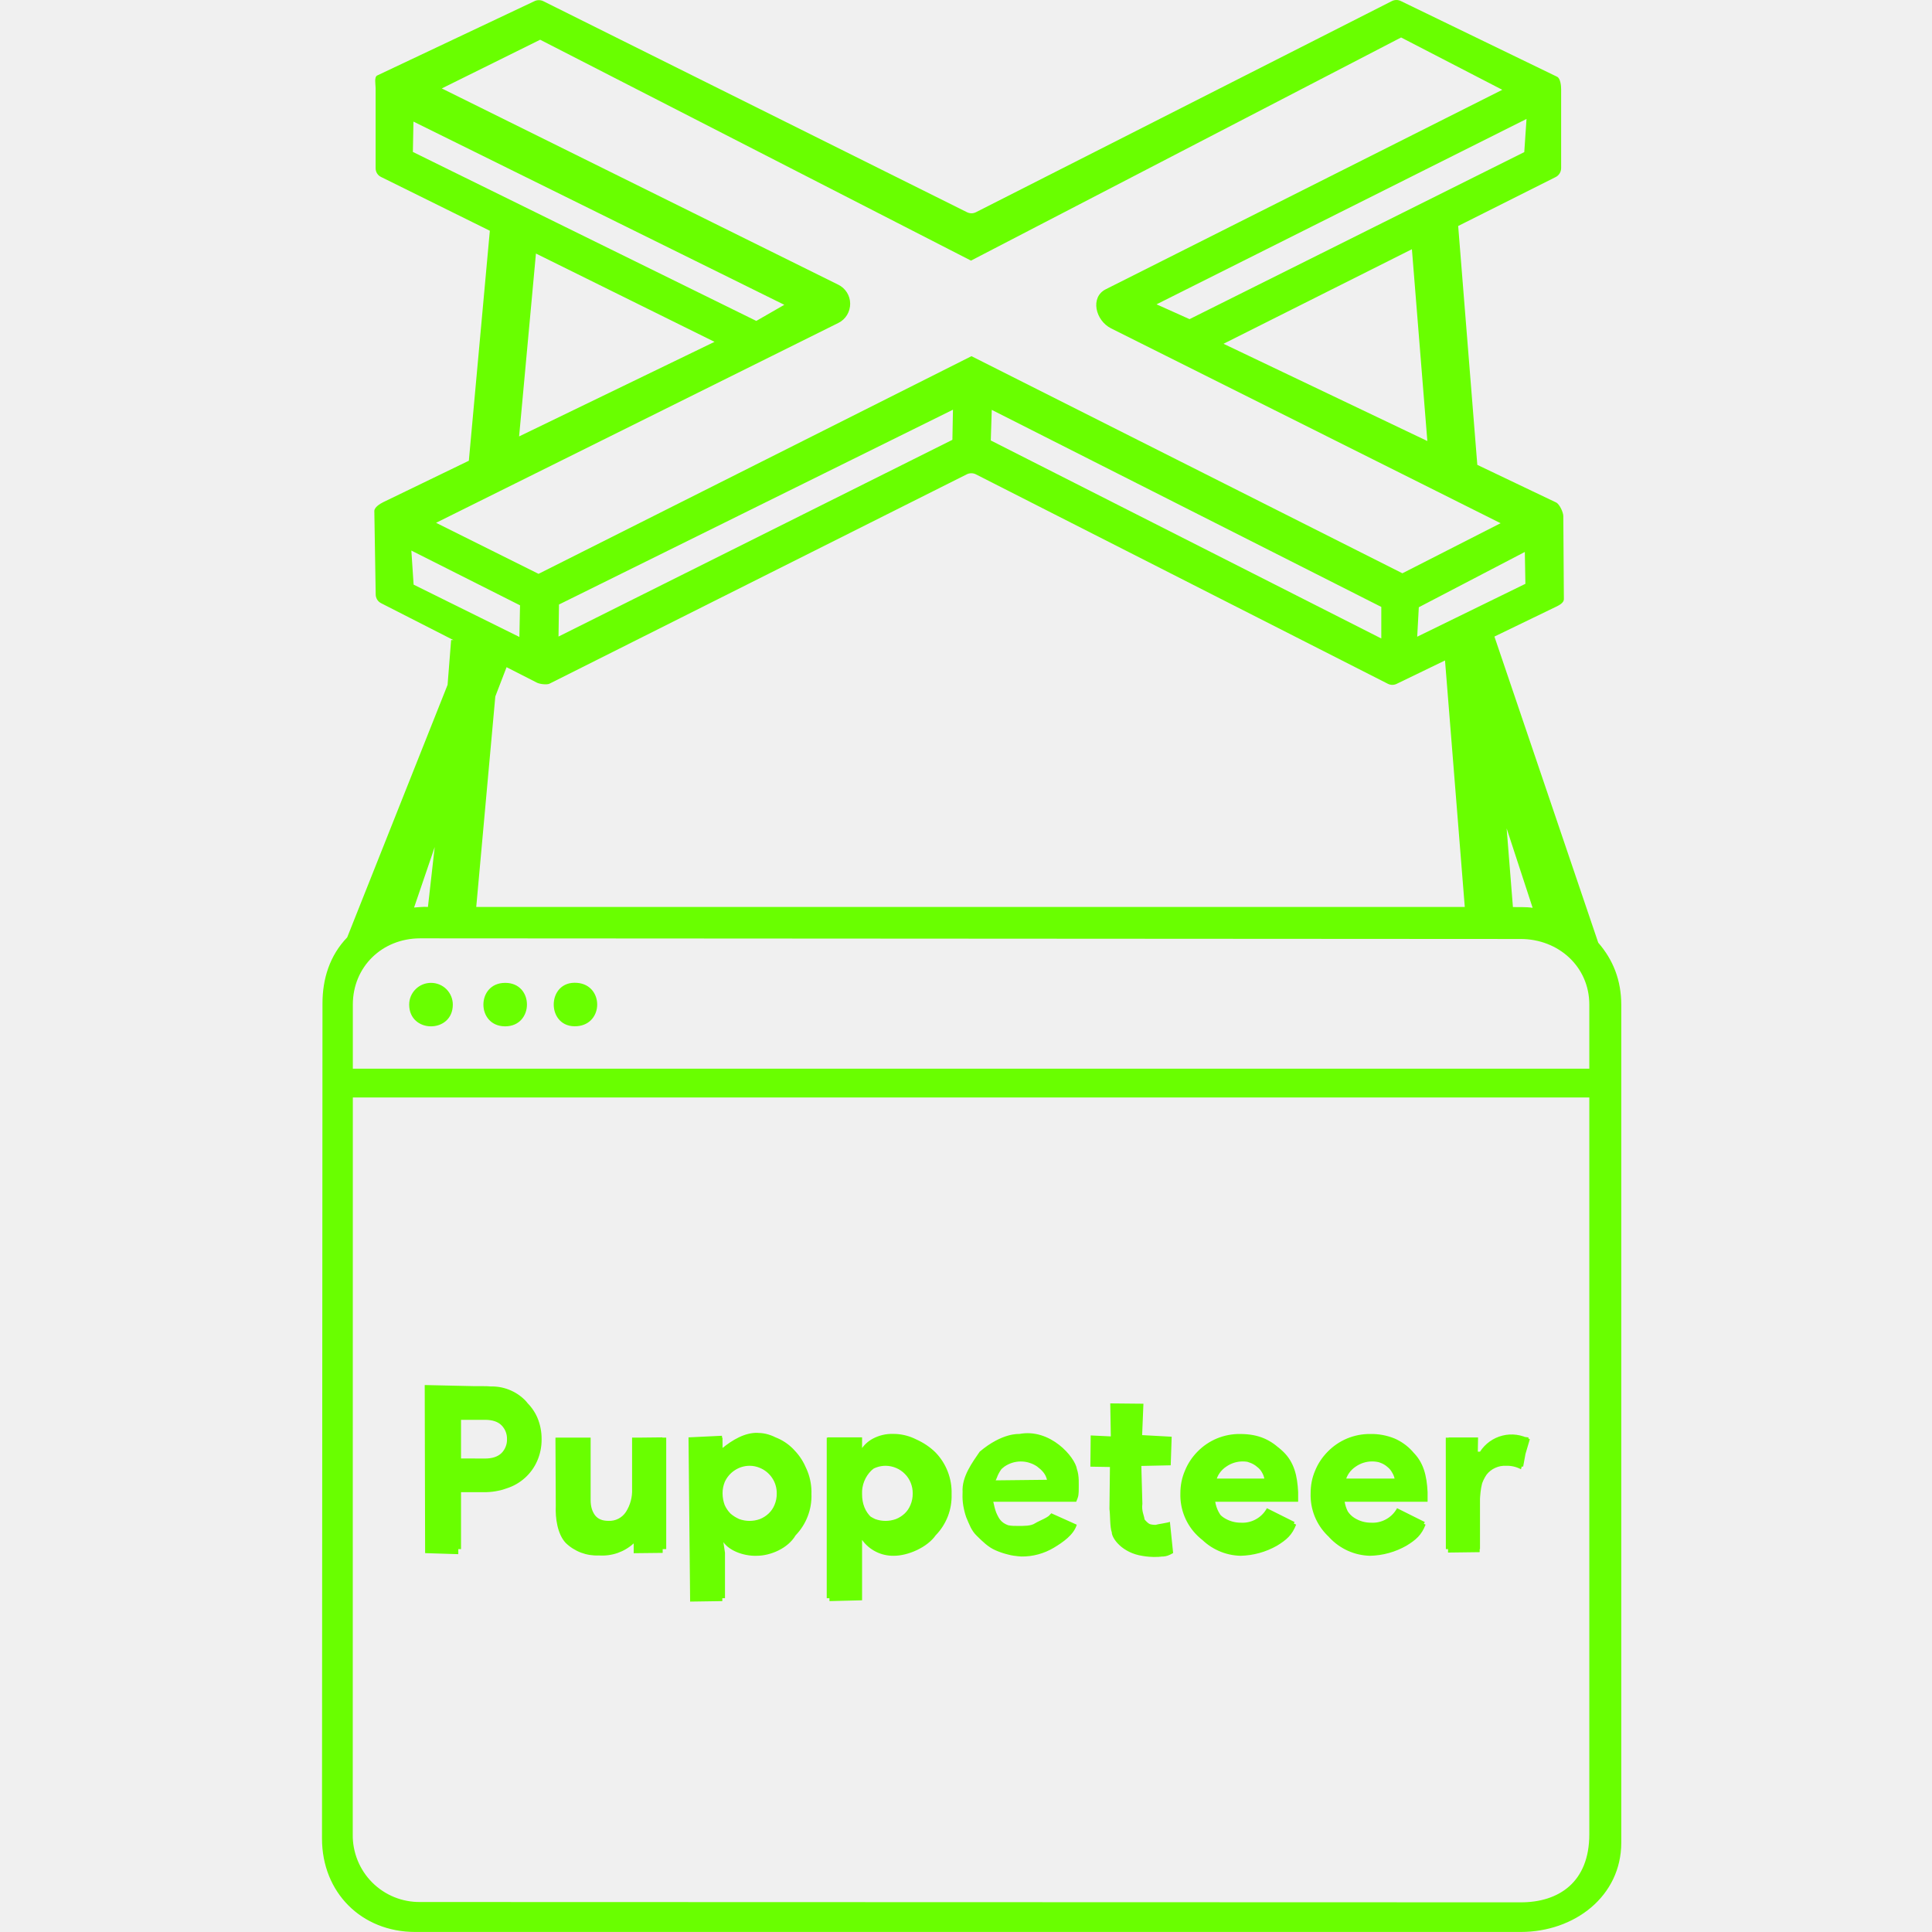
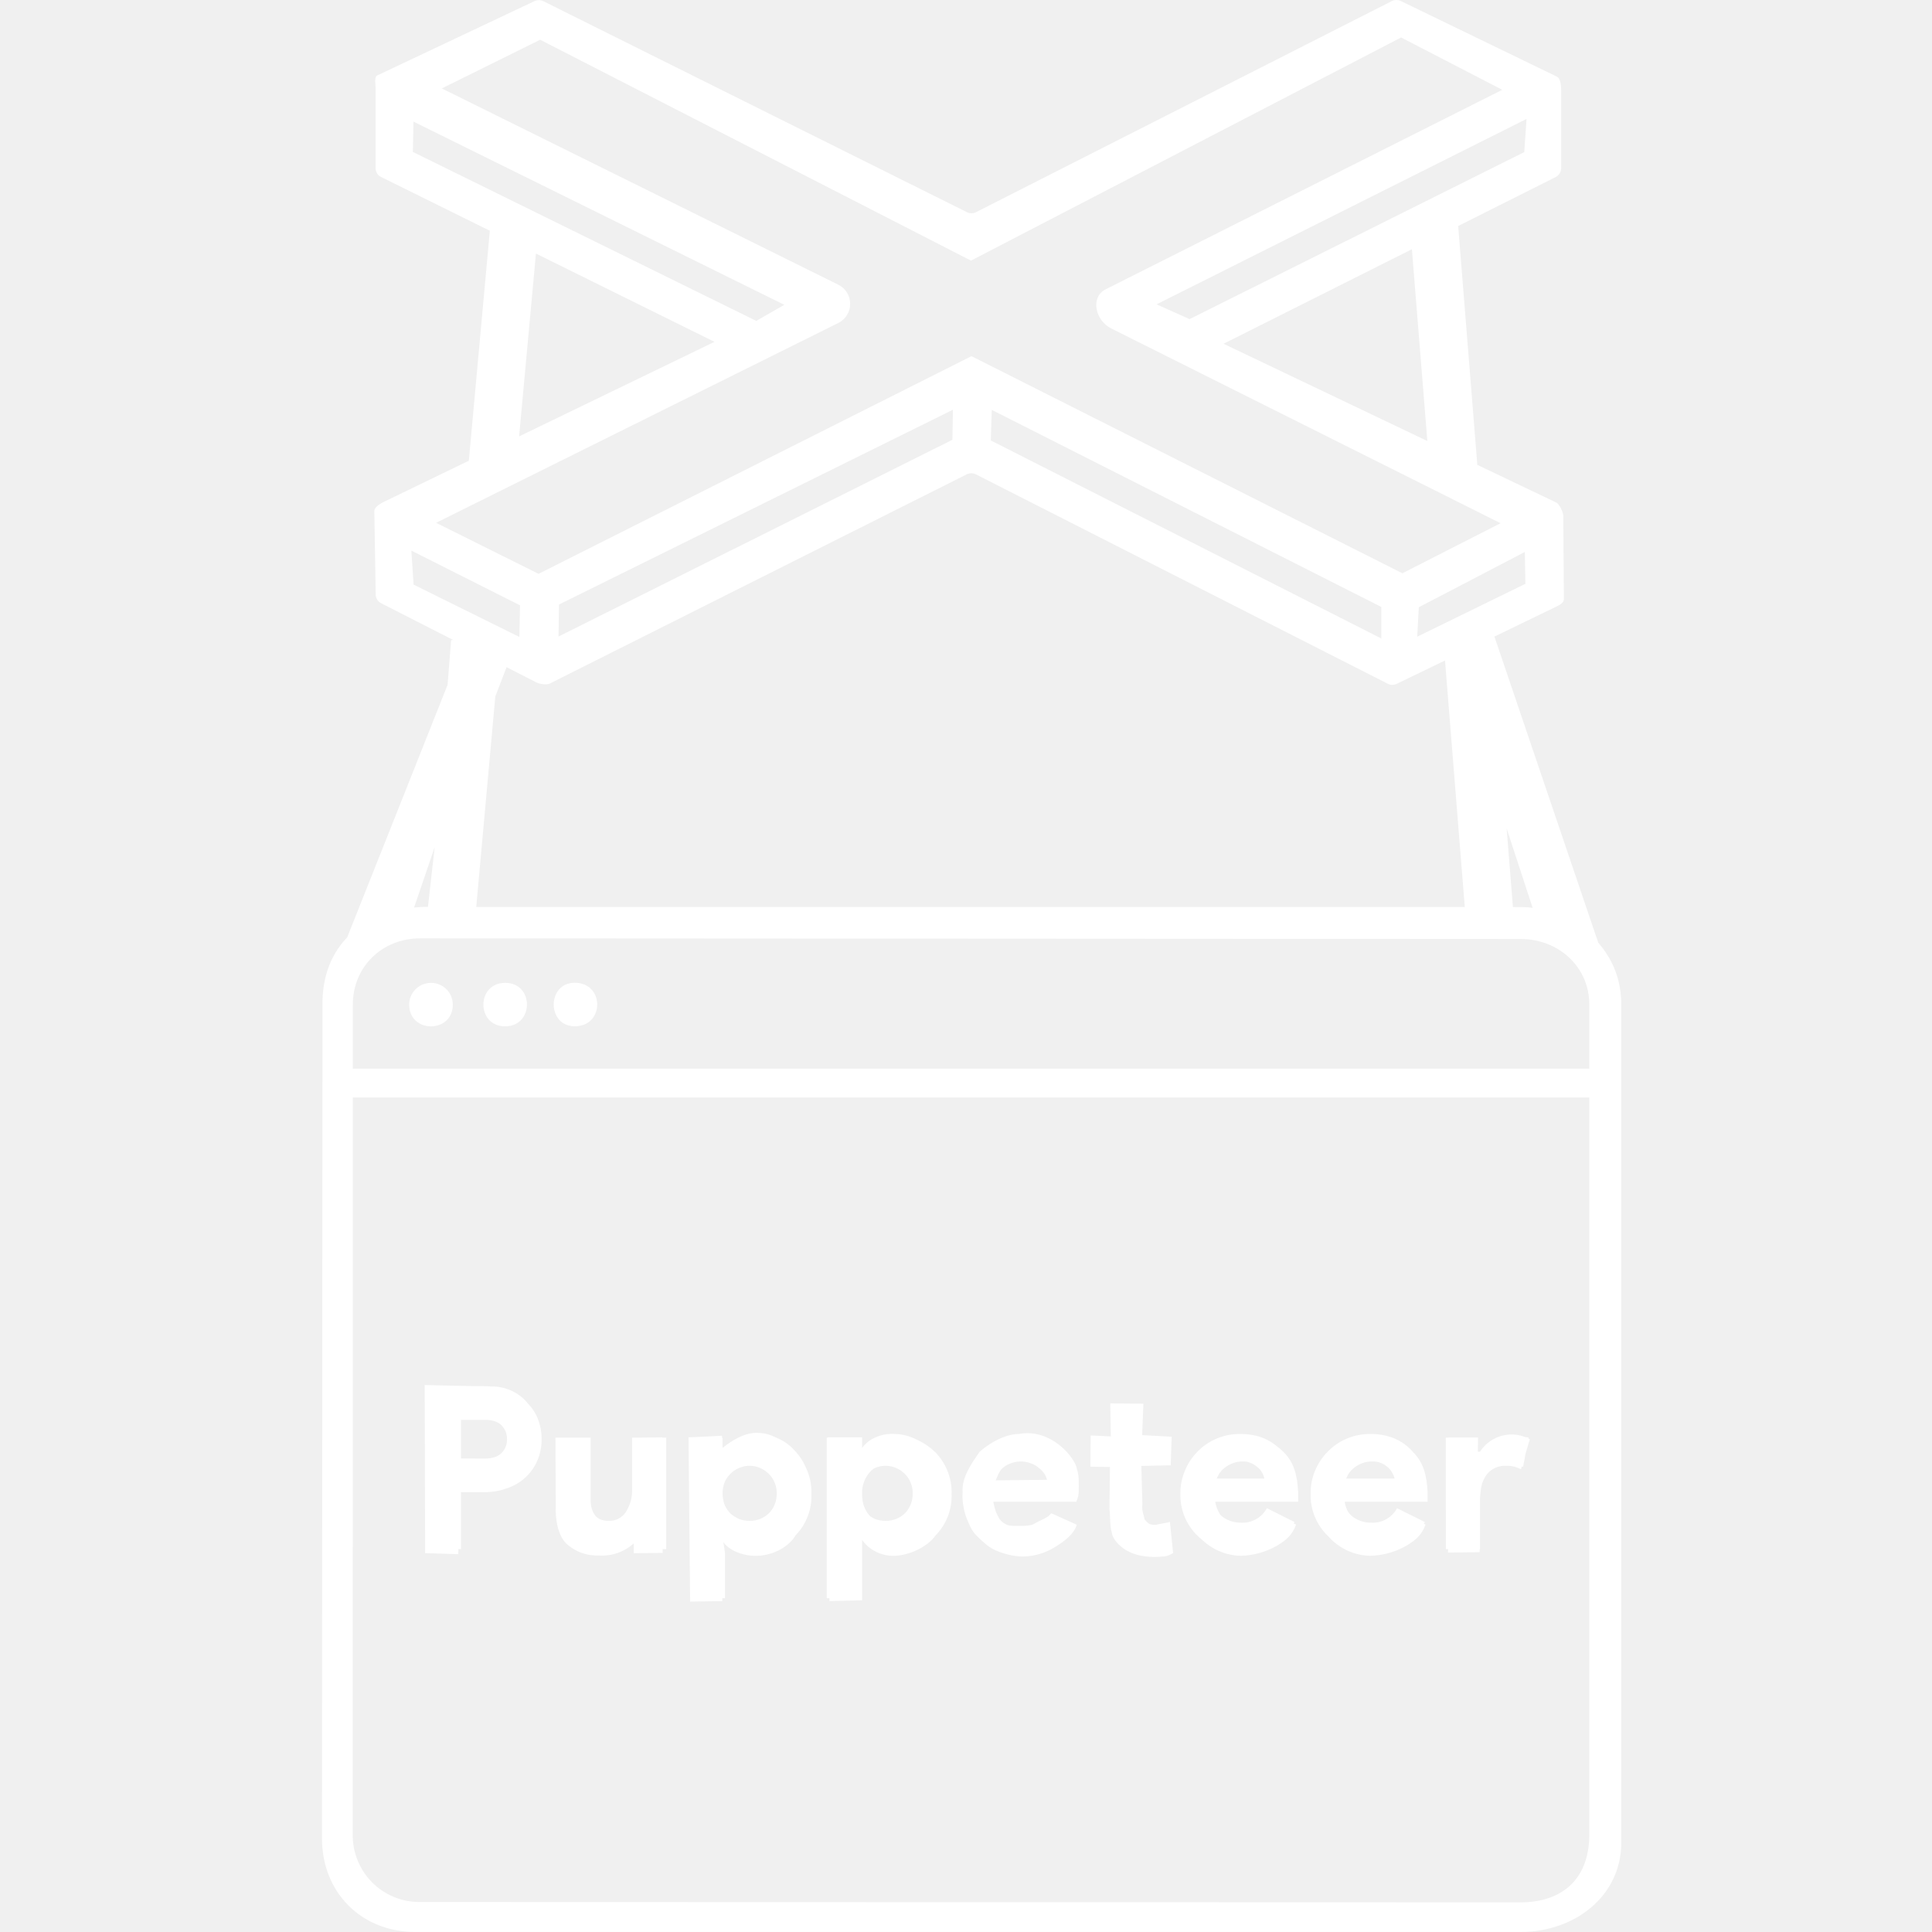
<svg xmlns="http://www.w3.org/2000/svg" width="48" height="48" viewBox="0 0 48 48" fill="none">
-   <path d="M35.92 35.719H36.714V36.067H36.77C36.898 35.868 37.098 35.725 37.328 35.667C37.558 35.609 37.801 35.642 38.008 35.757L37.788 36.503C37.675 36.443 37.548 36.413 37.42 36.417C37.327 36.412 37.235 36.429 37.15 36.468C37.065 36.506 36.991 36.564 36.934 36.637C36.817 36.807 36.76 37.011 36.77 37.217V38.487H35.922L35.92 35.719ZM35.4 37.815C35.271 38.045 35.085 38.238 34.86 38.375C34.619 38.516 34.343 38.586 34.064 38.577C33.859 38.579 33.656 38.542 33.464 38.469C33.288 38.397 33.127 38.292 32.99 38.159C32.849 38.023 32.738 37.858 32.664 37.676C32.59 37.493 32.556 37.298 32.562 37.101C32.562 36.901 32.598 36.713 32.674 36.537C32.746 36.361 32.852 36.202 32.986 36.067C33.123 35.926 33.288 35.814 33.47 35.738C33.652 35.663 33.847 35.625 34.044 35.627C34.251 35.623 34.456 35.661 34.648 35.739C34.813 35.811 34.961 35.916 35.083 36.048C35.204 36.181 35.297 36.337 35.354 36.507C35.443 36.765 35.469 37.041 35.428 37.311H33.388C33.428 37.491 33.514 37.623 33.642 37.707C33.769 37.79 33.918 37.833 34.07 37.831C34.2 37.838 34.329 37.807 34.442 37.743C34.555 37.68 34.648 37.585 34.71 37.471L35.4 37.815ZM34.648 36.735C34.637 36.683 34.617 36.633 34.588 36.587C34.56 36.533 34.52 36.485 34.472 36.447C34.418 36.399 34.355 36.362 34.286 36.339C34.204 36.306 34.116 36.29 34.027 36.292C33.938 36.294 33.851 36.314 33.77 36.351C33.69 36.389 33.618 36.442 33.559 36.508C33.499 36.574 33.454 36.651 33.426 36.735H34.648ZM32.164 37.815C32.035 38.045 31.849 38.238 31.624 38.375C31.384 38.516 31.108 38.586 30.83 38.577C30.625 38.579 30.422 38.542 30.23 38.469C30.054 38.397 29.893 38.292 29.756 38.159C29.614 38.023 29.503 37.858 29.429 37.676C29.355 37.494 29.32 37.298 29.326 37.101C29.326 36.901 29.364 36.713 29.44 36.537C29.511 36.362 29.617 36.202 29.75 36.067C29.887 35.926 30.052 35.814 30.234 35.738C30.416 35.663 30.611 35.625 30.808 35.627C31.038 35.627 31.238 35.663 31.412 35.739C31.577 35.811 31.725 35.916 31.846 36.048C31.968 36.181 32.061 36.337 32.118 36.507C32.207 36.765 32.233 37.041 32.192 37.311H30.152C30.192 37.491 30.278 37.623 30.406 37.707C30.534 37.79 30.684 37.833 30.836 37.831C30.966 37.838 31.095 37.807 31.208 37.743C31.321 37.68 31.414 37.585 31.476 37.471L32.164 37.815ZM31.412 36.735C31.402 36.683 31.383 36.633 31.356 36.587C31.327 36.532 31.286 36.484 31.236 36.447C31.182 36.399 31.119 36.362 31.05 36.339C30.968 36.306 30.88 36.29 30.791 36.292C30.702 36.294 30.615 36.314 30.534 36.351C30.454 36.389 30.382 36.442 30.323 36.508C30.263 36.574 30.218 36.651 30.19 36.735H31.412ZM27.576 36.447L27.09 36.439L27.098 35.663L27.598 35.687L27.584 34.867L28.408 34.875L28.376 35.655L29.11 35.695L29.086 36.405L28.356 36.421L28.382 37.361C28.358 37.545 28.426 37.651 28.436 37.749C28.596 37.949 28.71 37.885 28.71 37.885C28.75 37.869 29.034 37.831 29.064 37.809L29.144 38.585C28.868 38.749 28.39 38.657 28.39 38.657C27.884 38.583 27.624 38.223 27.622 38.071C27.572 37.935 27.586 37.651 27.564 37.491L27.576 36.447ZM26.752 37.881C26.678 38.133 26.408 38.317 26.186 38.451C25.941 38.598 25.66 38.675 25.374 38.671C25.153 38.658 24.937 38.606 24.734 38.517C24.554 38.441 24.404 38.291 24.268 38.157C24.132 38.027 24.082 37.873 24.006 37.697C23.936 37.498 23.906 37.288 23.916 37.077C23.886 36.689 24.168 36.321 24.34 36.067C24.9 35.591 25.32 35.627 25.32 35.627C26.094 35.477 26.712 36.203 26.756 36.501C26.816 36.673 26.8 36.861 26.8 37.061C26.79 37.169 26.8 37.161 26.738 37.311H24.664C24.704 37.491 24.79 37.695 24.872 37.791C24.968 37.911 25.128 37.911 25.286 37.911C25.444 37.911 25.612 37.915 25.714 37.847C25.82 37.779 26.058 37.703 26.12 37.597L26.752 37.881ZM26.012 36.765C25.994 36.697 25.967 36.632 25.932 36.571C25.904 36.519 25.832 36.479 25.78 36.439C25.732 36.393 25.638 36.365 25.562 36.339C25.485 36.308 25.403 36.292 25.32 36.293C25.199 36.291 25.081 36.328 24.984 36.399C24.87 36.473 24.79 36.639 24.738 36.779L26.012 36.765ZM21.332 36.021H21.388C21.46 35.905 21.561 35.81 21.682 35.745C21.838 35.661 22.013 35.619 22.19 35.625C22.366 35.624 22.54 35.661 22.701 35.732C22.862 35.803 23.006 35.908 23.124 36.039C23.252 36.173 23.352 36.331 23.418 36.503C23.49 36.683 23.524 36.883 23.524 37.103C23.527 37.308 23.491 37.512 23.418 37.703C23.351 37.877 23.251 38.035 23.124 38.171C23.004 38.299 22.859 38.4 22.699 38.47C22.538 38.54 22.365 38.576 22.19 38.577C22.014 38.584 21.839 38.545 21.682 38.465C21.561 38.397 21.46 38.299 21.388 38.181H21.332L21.388 38.577V39.707H20.54V35.719H21.332V36.021ZM22.004 36.417C21.873 36.417 21.745 36.455 21.635 36.527C21.525 36.598 21.438 36.7 21.384 36.819C21.348 36.909 21.331 37.005 21.332 37.101C21.332 37.207 21.348 37.303 21.382 37.391C21.418 37.471 21.468 37.543 21.53 37.605C21.594 37.661 21.666 37.705 21.744 37.741C21.91 37.801 22.092 37.801 22.258 37.741C22.338 37.71 22.411 37.663 22.474 37.605C22.538 37.545 22.587 37.472 22.62 37.391C22.659 37.3 22.678 37.201 22.676 37.101C22.677 37.012 22.66 36.924 22.627 36.841C22.594 36.758 22.545 36.683 22.482 36.62C22.42 36.556 22.345 36.505 22.263 36.471C22.181 36.436 22.093 36.418 22.004 36.417ZM17.952 36.021H18.012C18.083 35.905 18.184 35.81 18.304 35.745C18.46 35.661 18.635 35.619 18.812 35.625C18.988 35.625 19.162 35.661 19.322 35.733C19.483 35.804 19.627 35.908 19.744 36.039C19.872 36.173 19.972 36.331 20.038 36.503C20.11 36.683 20.146 36.883 20.146 37.103C20.149 37.308 20.112 37.512 20.038 37.703C19.971 37.877 19.871 38.035 19.744 38.171C19.624 38.298 19.48 38.4 19.32 38.47C19.159 38.539 18.987 38.576 18.812 38.577C18.636 38.584 18.461 38.545 18.304 38.465C18.183 38.397 18.082 38.299 18.01 38.181H17.952L18.012 38.577V39.707H17.16V35.719H17.95L17.952 36.021ZM18.626 36.417C18.495 36.417 18.367 36.455 18.257 36.527C18.147 36.598 18.06 36.7 18.006 36.819C17.97 36.909 17.951 37.005 17.952 37.101C17.952 37.207 17.972 37.303 18.004 37.391C18.039 37.471 18.089 37.543 18.15 37.605C18.214 37.661 18.286 37.705 18.366 37.741C18.532 37.801 18.714 37.801 18.88 37.741C18.959 37.709 19.032 37.663 19.094 37.605C19.158 37.545 19.209 37.472 19.242 37.391C19.281 37.3 19.3 37.201 19.298 37.101C19.299 36.966 19.26 36.833 19.185 36.721C19.11 36.608 19.003 36.52 18.878 36.469C18.798 36.435 18.713 36.417 18.626 36.417ZM15.76 38.137H15.704C15.615 38.28 15.489 38.396 15.34 38.473C15.191 38.55 15.024 38.586 14.856 38.577C14.508 38.577 14.25 38.467 14.082 38.243C13.902 37.988 13.812 37.68 13.826 37.367V35.717H14.674V37.271C14.674 37.423 14.71 37.547 14.782 37.645C14.854 37.739 14.964 37.785 15.116 37.785C15.201 37.789 15.286 37.772 15.362 37.733C15.438 37.694 15.503 37.636 15.55 37.565C15.659 37.394 15.713 37.193 15.704 36.989V35.717H16.552V38.487H15.76V38.137ZM10.572 38.487V34.439H12.02C12.214 34.437 12.407 34.47 12.59 34.535C12.76 34.594 12.916 34.687 13.05 34.807C13.179 34.921 13.281 35.062 13.35 35.219C13.422 35.39 13.458 35.574 13.456 35.759C13.458 35.943 13.421 36.125 13.348 36.293C13.278 36.455 13.174 36.599 13.043 36.717C12.912 36.835 12.758 36.924 12.59 36.977C12.407 37.043 12.214 37.075 12.02 37.073H11.454V38.487H10.572ZM12.048 36.237C12.232 36.237 12.368 36.191 12.46 36.101C12.505 36.056 12.54 36.002 12.563 35.943C12.587 35.884 12.598 35.821 12.596 35.757C12.598 35.693 12.587 35.63 12.564 35.57C12.54 35.511 12.505 35.457 12.46 35.411C12.37 35.321 12.232 35.275 12.048 35.275H11.454V36.235L12.048 36.237ZM36.22 5.515L35.032 5.615L35.504 11.479L36.756 12.205L36.22 5.515ZM12.188 5.535L11.596 12.019L12.844 11.419L13.376 5.639L12.188 5.535ZM11.208 15.901L11.12 17.015L8.626 23.289C8.194 23.737 8.01 24.317 8.012 24.939L8 45.679C8 47.017 8.98 47.999 10.316 47.999H37.78C39.12 47.999 40.28 47.111 40.28 45.779V24.969C40.28 24.357 40.08 23.849 39.708 23.421L37.02 15.495L37.008 15.359L35.858 15.873L36.392 22.533H11.832L12.306 17.303L12.758 16.127L12.426 15.999L12.43 15.939L11.208 15.901ZM37.432 20.581L38.078 22.555C37.902 22.527 37.762 22.543 37.588 22.535L37.432 20.581ZM10.8 21.045L10.632 22.533C10.516 22.523 10.392 22.543 10.288 22.547L10.8 21.045ZM10.44 23.313L37.78 23.329C38.72 23.329 39.486 24.017 39.486 24.959V26.551H8.766V24.959C8.766 24.019 9.494 23.313 10.44 23.313ZM10.71 24.419C10.639 24.419 10.568 24.432 10.502 24.459C10.436 24.486 10.376 24.526 10.326 24.576C10.275 24.626 10.235 24.686 10.207 24.752C10.18 24.817 10.166 24.888 10.166 24.959C10.166 25.679 11.25 25.679 11.25 24.959C11.25 24.816 11.193 24.679 11.092 24.577C10.991 24.476 10.853 24.419 10.71 24.419ZM12.55 24.419C11.83 24.419 11.83 25.499 12.55 25.499C13.27 25.499 13.274 24.419 12.554 24.419H12.55ZM14.342 24.419C13.562 24.351 13.562 25.563 14.342 25.495C15.002 25.439 15.002 24.475 14.342 24.419ZM8.766 27.267H39.486V45.573C39.486 46.763 38.726 47.265 37.78 47.263L10.444 47.255C10.222 47.258 10.002 47.217 9.797 47.134C9.591 47.05 9.405 46.927 9.248 46.77C9.091 46.613 8.968 46.426 8.885 46.221C8.802 46.015 8.76 45.795 8.764 45.573L8.766 27.267ZM12.532 36.107C12.672 35.873 12.672 35.887 12.668 35.735C12.652 35.589 12.66 35.583 12.562 35.465C12.454 35.357 12.316 35.189 12.162 35.197H11.388L11.348 36.297H12.162C12.406 36.293 12.482 36.127 12.532 36.107ZM12.162 34.447C12.325 34.439 12.488 34.465 12.64 34.524C12.793 34.583 12.931 34.673 13.046 34.789C13.266 35.023 13.374 35.335 13.374 35.719C13.392 36.057 13.277 36.389 13.054 36.643C12.82 36.883 12.528 37.063 12.194 37.049L11.394 37.065L11.386 38.613L10.562 38.587L10.552 34.411L12.162 34.447ZM15.748 36.967L15.724 35.719L16.456 35.711L16.464 38.581L15.744 38.589V38.345C15.628 38.451 15.491 38.532 15.343 38.584C15.194 38.635 15.037 38.656 14.88 38.645C14.728 38.652 14.577 38.628 14.435 38.575C14.293 38.521 14.163 38.439 14.054 38.333C13.848 38.113 13.794 37.713 13.808 37.413L13.8 35.719H14.544L14.528 37.259C14.518 37.426 14.571 37.591 14.678 37.719C14.726 37.777 14.787 37.823 14.855 37.855C14.924 37.886 14.999 37.901 15.074 37.899C15.524 37.899 15.746 37.587 15.746 36.963L15.748 36.967ZM19.358 37.121C19.362 37.02 19.344 36.919 19.306 36.826C19.268 36.732 19.211 36.647 19.138 36.577C18.998 36.431 18.908 36.341 18.702 36.347C18.502 36.347 18.33 36.383 18.17 36.535C18.093 36.611 18.032 36.703 17.992 36.804C17.952 36.905 17.933 37.013 17.938 37.121C17.938 37.361 18.014 37.555 18.172 37.701C18.312 37.847 18.508 37.929 18.712 37.929C18.916 37.935 19.044 37.823 19.188 37.677C19.362 37.489 19.308 37.257 19.358 37.121ZM18.834 35.601C19.186 35.601 19.5 35.821 19.766 36.091C19.897 36.228 19.999 36.389 20.067 36.566C20.135 36.743 20.166 36.932 20.16 37.121C20.167 37.31 20.135 37.498 20.067 37.673C20 37.849 19.897 38.01 19.766 38.145C19.58 38.465 19.146 38.655 18.794 38.653C18.474 38.663 18.074 38.521 17.938 38.259L17.946 39.779L17.146 39.791L17.106 35.711L17.938 35.671V35.985C18.19 35.779 18.508 35.585 18.834 35.599V35.601ZM22.838 37.129C22.81 36.809 22.75 36.723 22.604 36.563C22.46 36.415 22.37 36.389 22.164 36.393C21.964 36.393 21.808 36.383 21.65 36.533C21.572 36.609 21.511 36.701 21.471 36.803C21.431 36.904 21.413 37.012 21.418 37.121C21.418 37.361 21.494 37.555 21.65 37.701C21.79 37.847 21.986 37.929 22.19 37.929C22.394 37.935 22.498 37.799 22.642 37.655C22.788 37.495 22.814 37.305 22.838 37.129ZM22.202 35.629C22.556 35.629 22.98 35.821 23.246 36.089C23.378 36.226 23.48 36.388 23.548 36.565C23.616 36.742 23.648 36.931 23.642 37.121C23.648 37.31 23.617 37.498 23.549 37.674C23.48 37.85 23.378 38.01 23.246 38.145C23.036 38.445 22.558 38.655 22.202 38.653C22.049 38.655 21.898 38.621 21.762 38.552C21.625 38.484 21.507 38.383 21.418 38.259V39.759L20.608 39.779L20.562 35.711H21.418V35.985C21.67 35.779 21.878 35.617 22.202 35.629ZM24.738 36.781L26.012 36.765C25.978 36.617 25.886 36.525 25.764 36.433C25.644 36.352 25.502 36.309 25.357 36.31C25.212 36.311 25.071 36.356 24.952 36.439C24.782 36.575 24.844 36.551 24.738 36.779V36.781ZM25.364 35.631C25.722 35.625 26.214 35.787 26.468 36.037C26.734 36.297 26.782 36.653 26.8 37.061L26.738 37.311H24.678C24.718 37.501 24.766 37.683 24.886 37.799C25.004 37.911 25.192 37.939 25.354 37.939C25.499 37.941 25.642 37.912 25.774 37.853C25.907 37.795 26.024 37.706 26.12 37.597L26.752 37.881C26.66 38.161 26.378 38.327 26.144 38.473C25.895 38.611 25.612 38.676 25.328 38.661C24.96 38.667 24.572 38.429 24.314 38.167C24.181 38.029 24.076 37.864 24.008 37.685C23.939 37.505 23.907 37.313 23.914 37.121C23.914 36.701 24.102 36.357 24.374 36.085C24.634 35.821 24.994 35.621 25.364 35.631ZM28.71 37.885C28.87 37.879 28.93 37.889 29.066 37.809L29.146 38.585C28.932 38.711 28.876 38.661 28.626 38.669C28.32 38.67 28.025 38.56 27.794 38.359C27.606 38.179 27.6 37.839 27.6 37.473L27.576 36.447L27.09 36.439L27.098 35.663L27.598 35.687L27.584 34.867L28.408 34.875L28.376 35.655L29.11 35.695L29.086 36.405L28.356 36.421L28.362 37.435C28.366 37.745 28.446 37.885 28.712 37.885H28.71ZM30.21 36.805H31.518C31.485 36.657 31.4 36.525 31.278 36.433C31.158 36.351 31.015 36.308 30.87 36.309C30.725 36.31 30.583 36.355 30.464 36.439C30.335 36.525 30.244 36.654 30.21 36.805ZM30.886 35.631C31.256 35.631 31.622 35.815 31.886 36.071C32.152 36.331 32.232 36.661 32.252 37.071V37.311H30.192C30.22 37.486 30.304 37.646 30.432 37.767C30.549 37.879 30.706 37.941 30.868 37.939C31.178 37.939 31.462 37.819 31.602 37.579L32.202 37.879C32.102 38.139 31.962 38.259 31.726 38.403C31.45 38.56 31.139 38.646 30.822 38.653C30.633 38.649 30.447 38.607 30.275 38.53C30.103 38.453 29.947 38.343 29.818 38.205C29.543 37.912 29.394 37.523 29.402 37.121C29.402 36.701 29.614 36.357 29.882 36.085C30.146 35.821 30.514 35.621 30.882 35.631H30.886ZM33.426 36.805H34.734C34.701 36.657 34.616 36.525 34.494 36.433C34.374 36.351 34.231 36.308 34.086 36.309C33.941 36.31 33.799 36.355 33.68 36.439C33.551 36.525 33.46 36.654 33.426 36.805ZM34.1 35.631C34.477 35.645 34.835 35.802 35.1 36.071C35.368 36.331 35.448 36.661 35.468 37.071V37.311H33.408C33.435 37.486 33.52 37.646 33.648 37.767C33.765 37.879 33.92 37.941 34.082 37.939C34.39 37.939 34.676 37.819 34.818 37.579L35.418 37.879C35.318 38.139 35.178 38.259 34.942 38.403C34.665 38.561 34.353 38.647 34.034 38.653C33.846 38.648 33.661 38.606 33.489 38.529C33.318 38.452 33.163 38.342 33.034 38.205C32.759 37.912 32.61 37.523 32.618 37.121C32.618 36.701 32.83 36.357 33.098 36.085C33.358 35.821 33.73 35.621 34.1 35.631ZM37.976 35.711L37.842 36.439L37.482 36.393C36.838 36.393 36.762 36.807 36.762 37.583V38.563L35.976 38.573L35.992 35.713H36.722L36.714 36.153C37.004 35.813 37.144 35.581 37.974 35.713L37.976 35.711ZM35.21 15.819L35.25 15.087L37.884 13.713L37.898 14.505L35.21 15.819ZM10.22 13.679L12.92 15.039L12.904 15.825L10.276 14.525L10.22 13.679ZM24.64 10.183L34.318 15.079V15.863L24.616 10.943L24.64 10.183ZM13.888 15.019L23.676 10.179L23.662 10.927L13.876 15.815L13.888 15.019ZM20.822 7.071L10.976 2.197L13.42 0.987L24.124 6.475L34.81 0.931L37.324 2.231L27.472 7.187C27.08 7.383 27.212 7.963 27.606 8.159L37.282 12.999L34.842 14.243L24.136 8.849L13.38 14.257L10.834 12.989L20.83 8.023C20.919 7.979 20.993 7.91 21.045 7.825C21.096 7.74 21.123 7.643 21.122 7.544C21.122 7.445 21.093 7.347 21.04 7.264C20.987 7.18 20.911 7.114 20.822 7.071ZM10.258 3.775L10.272 3.021L19.486 7.573L18.79 7.973L10.258 3.775ZM29.554 7.929L28.734 7.561L37.926 2.955L37.87 3.779L29.554 7.929ZM30.398 8.541L38.646 4.401C38.688 4.381 38.722 4.35 38.747 4.311C38.772 4.272 38.785 4.227 38.786 4.181V2.221C38.786 2.129 38.77 1.949 38.686 1.907L34.806 0.027C34.771 0.009 34.732 0 34.693 0C34.654 0 34.615 0.009 34.58 0.027L24.246 5.273C24.212 5.29 24.174 5.299 24.136 5.299C24.098 5.299 24.06 5.29 24.026 5.273L13.498 0.029C13.464 0.012 13.426 0.004 13.388 0.004C13.35 0.004 13.312 0.012 13.278 0.029L9.372 1.875C9.292 1.915 9.332 2.095 9.332 2.189V4.179C9.332 4.273 9.384 4.359 9.472 4.399L17.752 8.493L9.52 12.477C9.44 12.517 9.304 12.601 9.3 12.693L9.334 14.761C9.333 14.808 9.345 14.854 9.369 14.894C9.393 14.934 9.428 14.966 9.47 14.987L13.336 16.959C13.404 16.995 13.58 17.019 13.65 16.987L24.022 11.783C24.056 11.766 24.094 11.758 24.132 11.758C24.17 11.758 24.208 11.766 24.242 11.783L34.482 16.989C34.516 17.006 34.554 17.015 34.592 17.015C34.63 17.015 34.668 17.006 34.702 16.989L38.646 15.081C38.73 15.041 38.852 14.981 38.854 14.889L38.84 12.823C38.84 12.729 38.746 12.523 38.66 12.483L30.398 8.541Z" fill="#69FF00" />
+   <path d="M35.92 35.719H36.714V36.067H36.77C36.898 35.868 37.098 35.725 37.328 35.667C37.558 35.609 37.801 35.642 38.008 35.757L37.788 36.503C37.675 36.443 37.548 36.413 37.42 36.417C37.327 36.412 37.235 36.429 37.15 36.468C37.065 36.506 36.991 36.564 36.934 36.637C36.817 36.807 36.76 37.011 36.77 37.217V38.487H35.922L35.92 35.719ZM35.4 37.815C35.271 38.045 35.085 38.238 34.86 38.375C34.619 38.516 34.343 38.586 34.064 38.577C33.859 38.579 33.656 38.542 33.464 38.469C33.288 38.397 33.127 38.292 32.99 38.159C32.849 38.023 32.738 37.858 32.664 37.676C32.59 37.493 32.556 37.298 32.562 37.101C32.562 36.901 32.598 36.713 32.674 36.537C32.746 36.361 32.852 36.202 32.986 36.067C33.123 35.926 33.288 35.814 33.47 35.738C33.652 35.663 33.847 35.625 34.044 35.627C34.251 35.623 34.456 35.661 34.648 35.739C34.813 35.811 34.961 35.916 35.083 36.048C35.204 36.181 35.297 36.337 35.354 36.507C35.443 36.765 35.469 37.041 35.428 37.311H33.388C33.428 37.491 33.514 37.623 33.642 37.707C33.769 37.79 33.918 37.833 34.07 37.831C34.2 37.838 34.329 37.807 34.442 37.743C34.555 37.68 34.648 37.585 34.71 37.471L35.4 37.815ZM34.648 36.735C34.637 36.683 34.617 36.633 34.588 36.587C34.56 36.533 34.52 36.485 34.472 36.447C34.418 36.399 34.355 36.362 34.286 36.339C34.204 36.306 34.116 36.29 34.027 36.292C33.938 36.294 33.851 36.314 33.77 36.351C33.69 36.389 33.618 36.442 33.559 36.508C33.499 36.574 33.454 36.651 33.426 36.735H34.648ZM32.164 37.815C32.035 38.045 31.849 38.238 31.624 38.375C31.384 38.516 31.108 38.586 30.83 38.577C30.625 38.579 30.422 38.542 30.23 38.469C30.054 38.397 29.893 38.292 29.756 38.159C29.614 38.023 29.503 37.858 29.429 37.676C29.355 37.494 29.32 37.298 29.326 37.101C29.326 36.901 29.364 36.713 29.44 36.537C29.511 36.362 29.617 36.202 29.75 36.067C29.887 35.926 30.052 35.814 30.234 35.738C30.416 35.663 30.611 35.625 30.808 35.627C31.038 35.627 31.238 35.663 31.412 35.739C31.577 35.811 31.725 35.916 31.846 36.048C31.968 36.181 32.061 36.337 32.118 36.507C32.207 36.765 32.233 37.041 32.192 37.311H30.152C30.192 37.491 30.278 37.623 30.406 37.707C30.534 37.79 30.684 37.833 30.836 37.831C30.966 37.838 31.095 37.807 31.208 37.743C31.321 37.68 31.414 37.585 31.476 37.471L32.164 37.815ZM31.412 36.735C31.402 36.683 31.383 36.633 31.356 36.587C31.327 36.532 31.286 36.484 31.236 36.447C31.182 36.399 31.119 36.362 31.05 36.339C30.968 36.306 30.88 36.29 30.791 36.292C30.702 36.294 30.615 36.314 30.534 36.351C30.454 36.389 30.382 36.442 30.323 36.508C30.263 36.574 30.218 36.651 30.19 36.735H31.412ZM27.576 36.447L27.09 36.439L27.098 35.663L27.598 35.687L27.584 34.867L28.408 34.875L28.376 35.655L29.11 35.695L29.086 36.405L28.356 36.421L28.382 37.361C28.358 37.545 28.426 37.651 28.436 37.749C28.596 37.949 28.71 37.885 28.71 37.885C28.75 37.869 29.034 37.831 29.064 37.809L29.144 38.585C28.868 38.749 28.39 38.657 28.39 38.657C27.884 38.583 27.624 38.223 27.622 38.071C27.572 37.935 27.586 37.651 27.564 37.491L27.576 36.447ZM26.752 37.881C26.678 38.133 26.408 38.317 26.186 38.451C25.941 38.598 25.66 38.675 25.374 38.671C25.153 38.658 24.937 38.606 24.734 38.517C24.554 38.441 24.404 38.291 24.268 38.157C24.132 38.027 24.082 37.873 24.006 37.697C23.936 37.498 23.906 37.288 23.916 37.077C23.886 36.689 24.168 36.321 24.34 36.067C24.9 35.591 25.32 35.627 25.32 35.627C26.094 35.477 26.712 36.203 26.756 36.501C26.816 36.673 26.8 36.861 26.8 37.061C26.79 37.169 26.8 37.161 26.738 37.311H24.664C24.704 37.491 24.79 37.695 24.872 37.791C24.968 37.911 25.128 37.911 25.286 37.911C25.444 37.911 25.612 37.915 25.714 37.847C25.82 37.779 26.058 37.703 26.12 37.597L26.752 37.881ZM26.012 36.765C25.994 36.697 25.967 36.632 25.932 36.571C25.904 36.519 25.832 36.479 25.78 36.439C25.732 36.393 25.638 36.365 25.562 36.339C25.485 36.308 25.403 36.292 25.32 36.293C25.199 36.291 25.081 36.328 24.984 36.399C24.87 36.473 24.79 36.639 24.738 36.779L26.012 36.765ZM21.332 36.021H21.388C21.46 35.905 21.561 35.81 21.682 35.745C21.838 35.661 22.013 35.619 22.19 35.625C22.366 35.624 22.54 35.661 22.701 35.732C22.862 35.803 23.006 35.908 23.124 36.039C23.252 36.173 23.352 36.331 23.418 36.503C23.49 36.683 23.524 36.883 23.524 37.103C23.527 37.308 23.491 37.512 23.418 37.703C23.351 37.877 23.251 38.035 23.124 38.171C23.004 38.299 22.859 38.4 22.699 38.47C22.538 38.54 22.365 38.576 22.19 38.577C22.014 38.584 21.839 38.545 21.682 38.465C21.561 38.397 21.46 38.299 21.388 38.181H21.332L21.388 38.577V39.707H20.54V35.719H21.332V36.021ZM22.004 36.417C21.873 36.417 21.745 36.455 21.635 36.527C21.525 36.598 21.438 36.7 21.384 36.819C21.348 36.909 21.331 37.005 21.332 37.101C21.332 37.207 21.348 37.303 21.382 37.391C21.418 37.471 21.468 37.543 21.53 37.605C21.594 37.661 21.666 37.705 21.744 37.741C21.91 37.801 22.092 37.801 22.258 37.741C22.338 37.71 22.411 37.663 22.474 37.605C22.538 37.545 22.587 37.472 22.62 37.391C22.659 37.3 22.678 37.201 22.676 37.101C22.677 37.012 22.66 36.924 22.627 36.841C22.594 36.758 22.545 36.683 22.482 36.62C22.42 36.556 22.345 36.505 22.263 36.471C22.181 36.436 22.093 36.418 22.004 36.417ZM17.952 36.021H18.012C18.083 35.905 18.184 35.81 18.304 35.745C18.46 35.661 18.635 35.619 18.812 35.625C18.988 35.625 19.162 35.661 19.322 35.733C19.483 35.804 19.627 35.908 19.744 36.039C19.872 36.173 19.972 36.331 20.038 36.503C20.11 36.683 20.146 36.883 20.146 37.103C20.149 37.308 20.112 37.512 20.038 37.703C19.971 37.877 19.871 38.035 19.744 38.171C19.624 38.298 19.48 38.4 19.32 38.47C19.159 38.539 18.987 38.576 18.812 38.577C18.636 38.584 18.461 38.545 18.304 38.465C18.183 38.397 18.082 38.299 18.01 38.181H17.952L18.012 38.577V39.707H17.16V35.719H17.95L17.952 36.021ZM18.626 36.417C18.495 36.417 18.367 36.455 18.257 36.527C18.147 36.598 18.06 36.7 18.006 36.819C17.97 36.909 17.951 37.005 17.952 37.101C17.952 37.207 17.972 37.303 18.004 37.391C18.039 37.471 18.089 37.543 18.15 37.605C18.214 37.661 18.286 37.705 18.366 37.741C18.532 37.801 18.714 37.801 18.88 37.741C18.959 37.709 19.032 37.663 19.094 37.605C19.158 37.545 19.209 37.472 19.242 37.391C19.281 37.3 19.3 37.201 19.298 37.101C19.299 36.966 19.26 36.833 19.185 36.721C19.11 36.608 19.003 36.52 18.878 36.469C18.798 36.435 18.713 36.417 18.626 36.417ZM15.76 38.137H15.704C15.615 38.28 15.489 38.396 15.34 38.473C15.191 38.55 15.024 38.586 14.856 38.577C14.508 38.577 14.25 38.467 14.082 38.243C13.902 37.988 13.812 37.68 13.826 37.367V35.717H14.674V37.271C14.674 37.423 14.71 37.547 14.782 37.645C14.854 37.739 14.964 37.785 15.116 37.785C15.201 37.789 15.286 37.772 15.362 37.733C15.438 37.694 15.503 37.636 15.55 37.565C15.659 37.394 15.713 37.193 15.704 36.989V35.717H16.552V38.487H15.76V38.137ZM10.572 38.487V34.439H12.02C12.214 34.437 12.407 34.47 12.59 34.535C12.76 34.594 12.916 34.687 13.05 34.807C13.179 34.921 13.281 35.062 13.35 35.219C13.422 35.39 13.458 35.574 13.456 35.759C13.458 35.943 13.421 36.125 13.348 36.293C13.278 36.455 13.174 36.599 13.043 36.717C12.912 36.835 12.758 36.924 12.59 36.977C12.407 37.043 12.214 37.075 12.02 37.073H11.454V38.487H10.572ZM12.048 36.237C12.232 36.237 12.368 36.191 12.46 36.101C12.505 36.056 12.54 36.002 12.563 35.943C12.587 35.884 12.598 35.821 12.596 35.757C12.598 35.693 12.587 35.63 12.564 35.57C12.54 35.511 12.505 35.457 12.46 35.411C12.37 35.321 12.232 35.275 12.048 35.275H11.454V36.235L12.048 36.237ZM36.22 5.515L35.032 5.615L35.504 11.479L36.756 12.205L36.22 5.515ZM12.188 5.535L11.596 12.019L12.844 11.419L13.376 5.639L12.188 5.535ZM11.208 15.901L11.12 17.015L8.626 23.289C8.194 23.737 8.01 24.317 8.012 24.939L8 45.679C8 47.017 8.98 47.999 10.316 47.999H37.78C39.12 47.999 40.28 47.111 40.28 45.779V24.969C40.28 24.357 40.08 23.849 39.708 23.421L37.02 15.495L37.008 15.359L35.858 15.873L36.392 22.533H11.832L12.306 17.303L12.758 16.127L12.426 15.999L12.43 15.939L11.208 15.901ZM37.432 20.581L38.078 22.555C37.902 22.527 37.762 22.543 37.588 22.535L37.432 20.581ZM10.8 21.045L10.632 22.533C10.516 22.523 10.392 22.543 10.288 22.547L10.8 21.045ZM10.44 23.313L37.78 23.329C38.72 23.329 39.486 24.017 39.486 24.959V26.551H8.766V24.959C8.766 24.019 9.494 23.313 10.44 23.313ZM10.71 24.419C10.639 24.419 10.568 24.432 10.502 24.459C10.436 24.486 10.376 24.526 10.326 24.576C10.275 24.626 10.235 24.686 10.207 24.752C10.18 24.817 10.166 24.888 10.166 24.959C10.166 25.679 11.25 25.679 11.25 24.959C11.25 24.816 11.193 24.679 11.092 24.577C10.991 24.476 10.853 24.419 10.71 24.419ZM12.55 24.419C11.83 24.419 11.83 25.499 12.55 25.499C13.27 25.499 13.274 24.419 12.554 24.419H12.55ZM14.342 24.419C13.562 24.351 13.562 25.563 14.342 25.495C15.002 25.439 15.002 24.475 14.342 24.419ZM8.766 27.267H39.486V45.573C39.486 46.763 38.726 47.265 37.78 47.263L10.444 47.255C10.222 47.258 10.002 47.217 9.797 47.134C9.591 47.05 9.405 46.927 9.248 46.77C9.091 46.613 8.968 46.426 8.885 46.221C8.802 46.015 8.76 45.795 8.764 45.573L8.766 27.267ZM12.532 36.107C12.672 35.873 12.672 35.887 12.668 35.735C12.652 35.589 12.66 35.583 12.562 35.465C12.454 35.357 12.316 35.189 12.162 35.197H11.388L11.348 36.297H12.162C12.406 36.293 12.482 36.127 12.532 36.107ZM12.162 34.447C12.325 34.439 12.488 34.465 12.64 34.524C12.793 34.583 12.931 34.673 13.046 34.789C13.266 35.023 13.374 35.335 13.374 35.719C13.392 36.057 13.277 36.389 13.054 36.643C12.82 36.883 12.528 37.063 12.194 37.049L11.394 37.065L11.386 38.613L10.562 38.587L10.552 34.411L12.162 34.447ZM15.748 36.967L15.724 35.719L16.456 35.711L16.464 38.581L15.744 38.589V38.345C15.628 38.451 15.491 38.532 15.343 38.584C15.194 38.635 15.037 38.656 14.88 38.645C14.728 38.652 14.577 38.628 14.435 38.575C14.293 38.521 14.163 38.439 14.054 38.333C13.848 38.113 13.794 37.713 13.808 37.413L13.8 35.719H14.544L14.528 37.259C14.518 37.426 14.571 37.591 14.678 37.719C14.726 37.777 14.787 37.823 14.855 37.855C14.924 37.886 14.999 37.901 15.074 37.899C15.524 37.899 15.746 37.587 15.746 36.963L15.748 36.967ZM19.358 37.121C19.362 37.02 19.344 36.919 19.306 36.826C19.268 36.732 19.211 36.647 19.138 36.577C18.998 36.431 18.908 36.341 18.702 36.347C18.502 36.347 18.33 36.383 18.17 36.535C18.093 36.611 18.032 36.703 17.992 36.804C17.952 36.905 17.933 37.013 17.938 37.121C17.938 37.361 18.014 37.555 18.172 37.701C18.312 37.847 18.508 37.929 18.712 37.929C18.916 37.935 19.044 37.823 19.188 37.677C19.362 37.489 19.308 37.257 19.358 37.121ZM18.834 35.601C19.186 35.601 19.5 35.821 19.766 36.091C19.897 36.228 19.999 36.389 20.067 36.566C20.135 36.743 20.166 36.932 20.16 37.121C20.167 37.31 20.135 37.498 20.067 37.673C20 37.849 19.897 38.01 19.766 38.145C19.58 38.465 19.146 38.655 18.794 38.653C18.474 38.663 18.074 38.521 17.938 38.259L17.946 39.779L17.146 39.791L17.106 35.711L17.938 35.671V35.985C18.19 35.779 18.508 35.585 18.834 35.599V35.601ZM22.838 37.129C22.81 36.809 22.75 36.723 22.604 36.563C22.46 36.415 22.37 36.389 22.164 36.393C21.964 36.393 21.808 36.383 21.65 36.533C21.572 36.609 21.511 36.701 21.471 36.803C21.431 36.904 21.413 37.012 21.418 37.121C21.418 37.361 21.494 37.555 21.65 37.701C21.79 37.847 21.986 37.929 22.19 37.929C22.394 37.935 22.498 37.799 22.642 37.655C22.788 37.495 22.814 37.305 22.838 37.129ZM22.202 35.629C22.556 35.629 22.98 35.821 23.246 36.089C23.378 36.226 23.48 36.388 23.548 36.565C23.616 36.742 23.648 36.931 23.642 37.121C23.648 37.31 23.617 37.498 23.549 37.674C23.48 37.85 23.378 38.01 23.246 38.145C23.036 38.445 22.558 38.655 22.202 38.653C22.049 38.655 21.898 38.621 21.762 38.552C21.625 38.484 21.507 38.383 21.418 38.259V39.759L20.608 39.779L20.562 35.711H21.418V35.985C21.67 35.779 21.878 35.617 22.202 35.629ZM24.738 36.781L26.012 36.765C25.978 36.617 25.886 36.525 25.764 36.433C25.644 36.352 25.502 36.309 25.357 36.31C25.212 36.311 25.071 36.356 24.952 36.439C24.782 36.575 24.844 36.551 24.738 36.779V36.781ZM25.364 35.631C25.722 35.625 26.214 35.787 26.468 36.037C26.734 36.297 26.782 36.653 26.8 37.061L26.738 37.311H24.678C24.718 37.501 24.766 37.683 24.886 37.799C25.004 37.911 25.192 37.939 25.354 37.939C25.499 37.941 25.642 37.912 25.774 37.853C25.907 37.795 26.024 37.706 26.12 37.597L26.752 37.881C26.66 38.161 26.378 38.327 26.144 38.473C25.895 38.611 25.612 38.676 25.328 38.661C24.96 38.667 24.572 38.429 24.314 38.167C24.181 38.029 24.076 37.864 24.008 37.685C23.939 37.505 23.907 37.313 23.914 37.121C23.914 36.701 24.102 36.357 24.374 36.085C24.634 35.821 24.994 35.621 25.364 35.631ZM28.71 37.885C28.87 37.879 28.93 37.889 29.066 37.809L29.146 38.585C28.932 38.711 28.876 38.661 28.626 38.669C28.32 38.67 28.025 38.56 27.794 38.359C27.606 38.179 27.6 37.839 27.6 37.473L27.576 36.447L27.09 36.439L27.098 35.663L27.598 35.687L27.584 34.867L28.408 34.875L28.376 35.655L29.11 35.695L29.086 36.405L28.356 36.421L28.362 37.435C28.366 37.745 28.446 37.885 28.712 37.885H28.71ZM30.21 36.805H31.518C31.485 36.657 31.4 36.525 31.278 36.433C31.158 36.351 31.015 36.308 30.87 36.309C30.725 36.31 30.583 36.355 30.464 36.439C30.335 36.525 30.244 36.654 30.21 36.805ZM30.886 35.631C31.256 35.631 31.622 35.815 31.886 36.071C32.152 36.331 32.232 36.661 32.252 37.071V37.311H30.192C30.22 37.486 30.304 37.646 30.432 37.767C30.549 37.879 30.706 37.941 30.868 37.939C31.178 37.939 31.462 37.819 31.602 37.579L32.202 37.879C32.102 38.139 31.962 38.259 31.726 38.403C31.45 38.56 31.139 38.646 30.822 38.653C30.633 38.649 30.447 38.607 30.275 38.53C30.103 38.453 29.947 38.343 29.818 38.205C29.543 37.912 29.394 37.523 29.402 37.121C29.402 36.701 29.614 36.357 29.882 36.085C30.146 35.821 30.514 35.621 30.882 35.631H30.886ZM33.426 36.805H34.734C34.701 36.657 34.616 36.525 34.494 36.433C34.374 36.351 34.231 36.308 34.086 36.309C33.941 36.31 33.799 36.355 33.68 36.439C33.551 36.525 33.46 36.654 33.426 36.805ZM34.1 35.631C34.477 35.645 34.835 35.802 35.1 36.071C35.368 36.331 35.448 36.661 35.468 37.071V37.311H33.408C33.435 37.486 33.52 37.646 33.648 37.767C33.765 37.879 33.92 37.941 34.082 37.939C34.39 37.939 34.676 37.819 34.818 37.579L35.418 37.879C35.318 38.139 35.178 38.259 34.942 38.403C34.665 38.561 34.353 38.647 34.034 38.653C33.846 38.648 33.661 38.606 33.489 38.529C33.318 38.452 33.163 38.342 33.034 38.205C32.759 37.912 32.61 37.523 32.618 37.121C32.618 36.701 32.83 36.357 33.098 36.085C33.358 35.821 33.73 35.621 34.1 35.631ZM37.976 35.711L37.842 36.439L37.482 36.393C36.838 36.393 36.762 36.807 36.762 37.583V38.563L35.976 38.573L35.992 35.713H36.722L36.714 36.153C37.004 35.813 37.144 35.581 37.974 35.713L37.976 35.711ZM35.21 15.819L35.25 15.087L37.884 13.713L37.898 14.505L35.21 15.819ZM10.22 13.679L12.92 15.039L12.904 15.825L10.276 14.525L10.22 13.679ZM24.64 10.183L34.318 15.079V15.863L24.616 10.943L24.64 10.183ZM13.888 15.019L23.676 10.179L23.662 10.927L13.876 15.815L13.888 15.019ZM20.822 7.071L10.976 2.197L13.42 0.987L24.124 6.475L34.81 0.931L37.324 2.231L27.472 7.187C27.08 7.383 27.212 7.963 27.606 8.159L37.282 12.999L34.842 14.243L24.136 8.849L13.38 14.257L10.834 12.989L20.83 8.023C20.919 7.979 20.993 7.91 21.045 7.825C21.096 7.74 21.123 7.643 21.122 7.544C21.122 7.445 21.093 7.347 21.04 7.264C20.987 7.18 20.911 7.114 20.822 7.071ZM10.258 3.775L10.272 3.021L19.486 7.573L18.79 7.973L10.258 3.775ZM29.554 7.929L28.734 7.561L37.926 2.955L37.87 3.779L29.554 7.929ZM30.398 8.541L38.646 4.401C38.688 4.381 38.722 4.35 38.747 4.311C38.772 4.272 38.785 4.227 38.786 4.181V2.221C38.786 2.129 38.77 1.949 38.686 1.907L34.806 0.027C34.771 0.009 34.732 0 34.693 0C34.654 0 34.615 0.009 34.58 0.027L24.246 5.273C24.212 5.29 24.174 5.299 24.136 5.299C24.098 5.299 24.06 5.29 24.026 5.273L13.498 0.029C13.464 0.012 13.426 0.004 13.388 0.004C13.35 0.004 13.312 0.012 13.278 0.029L9.372 1.875C9.292 1.915 9.332 2.095 9.332 2.189V4.179C9.332 4.273 9.384 4.359 9.472 4.399L17.752 8.493L9.52 12.477C9.44 12.517 9.304 12.601 9.3 12.693L9.334 14.761C9.333 14.808 9.345 14.854 9.369 14.894C9.393 14.934 9.428 14.966 9.47 14.987L13.336 16.959C13.404 16.995 13.58 17.019 13.65 16.987L24.022 11.783C24.056 11.766 24.094 11.758 24.132 11.758C24.17 11.758 24.208 11.766 24.242 11.783L34.482 16.989C34.516 17.006 34.554 17.015 34.592 17.015C34.63 17.015 34.668 17.006 34.702 16.989L38.646 15.081C38.73 15.041 38.852 14.981 38.854 14.889L38.84 12.823C38.84 12.729 38.746 12.523 38.66 12.483L30.398 8.541Z" fill="white" />
</svg>
